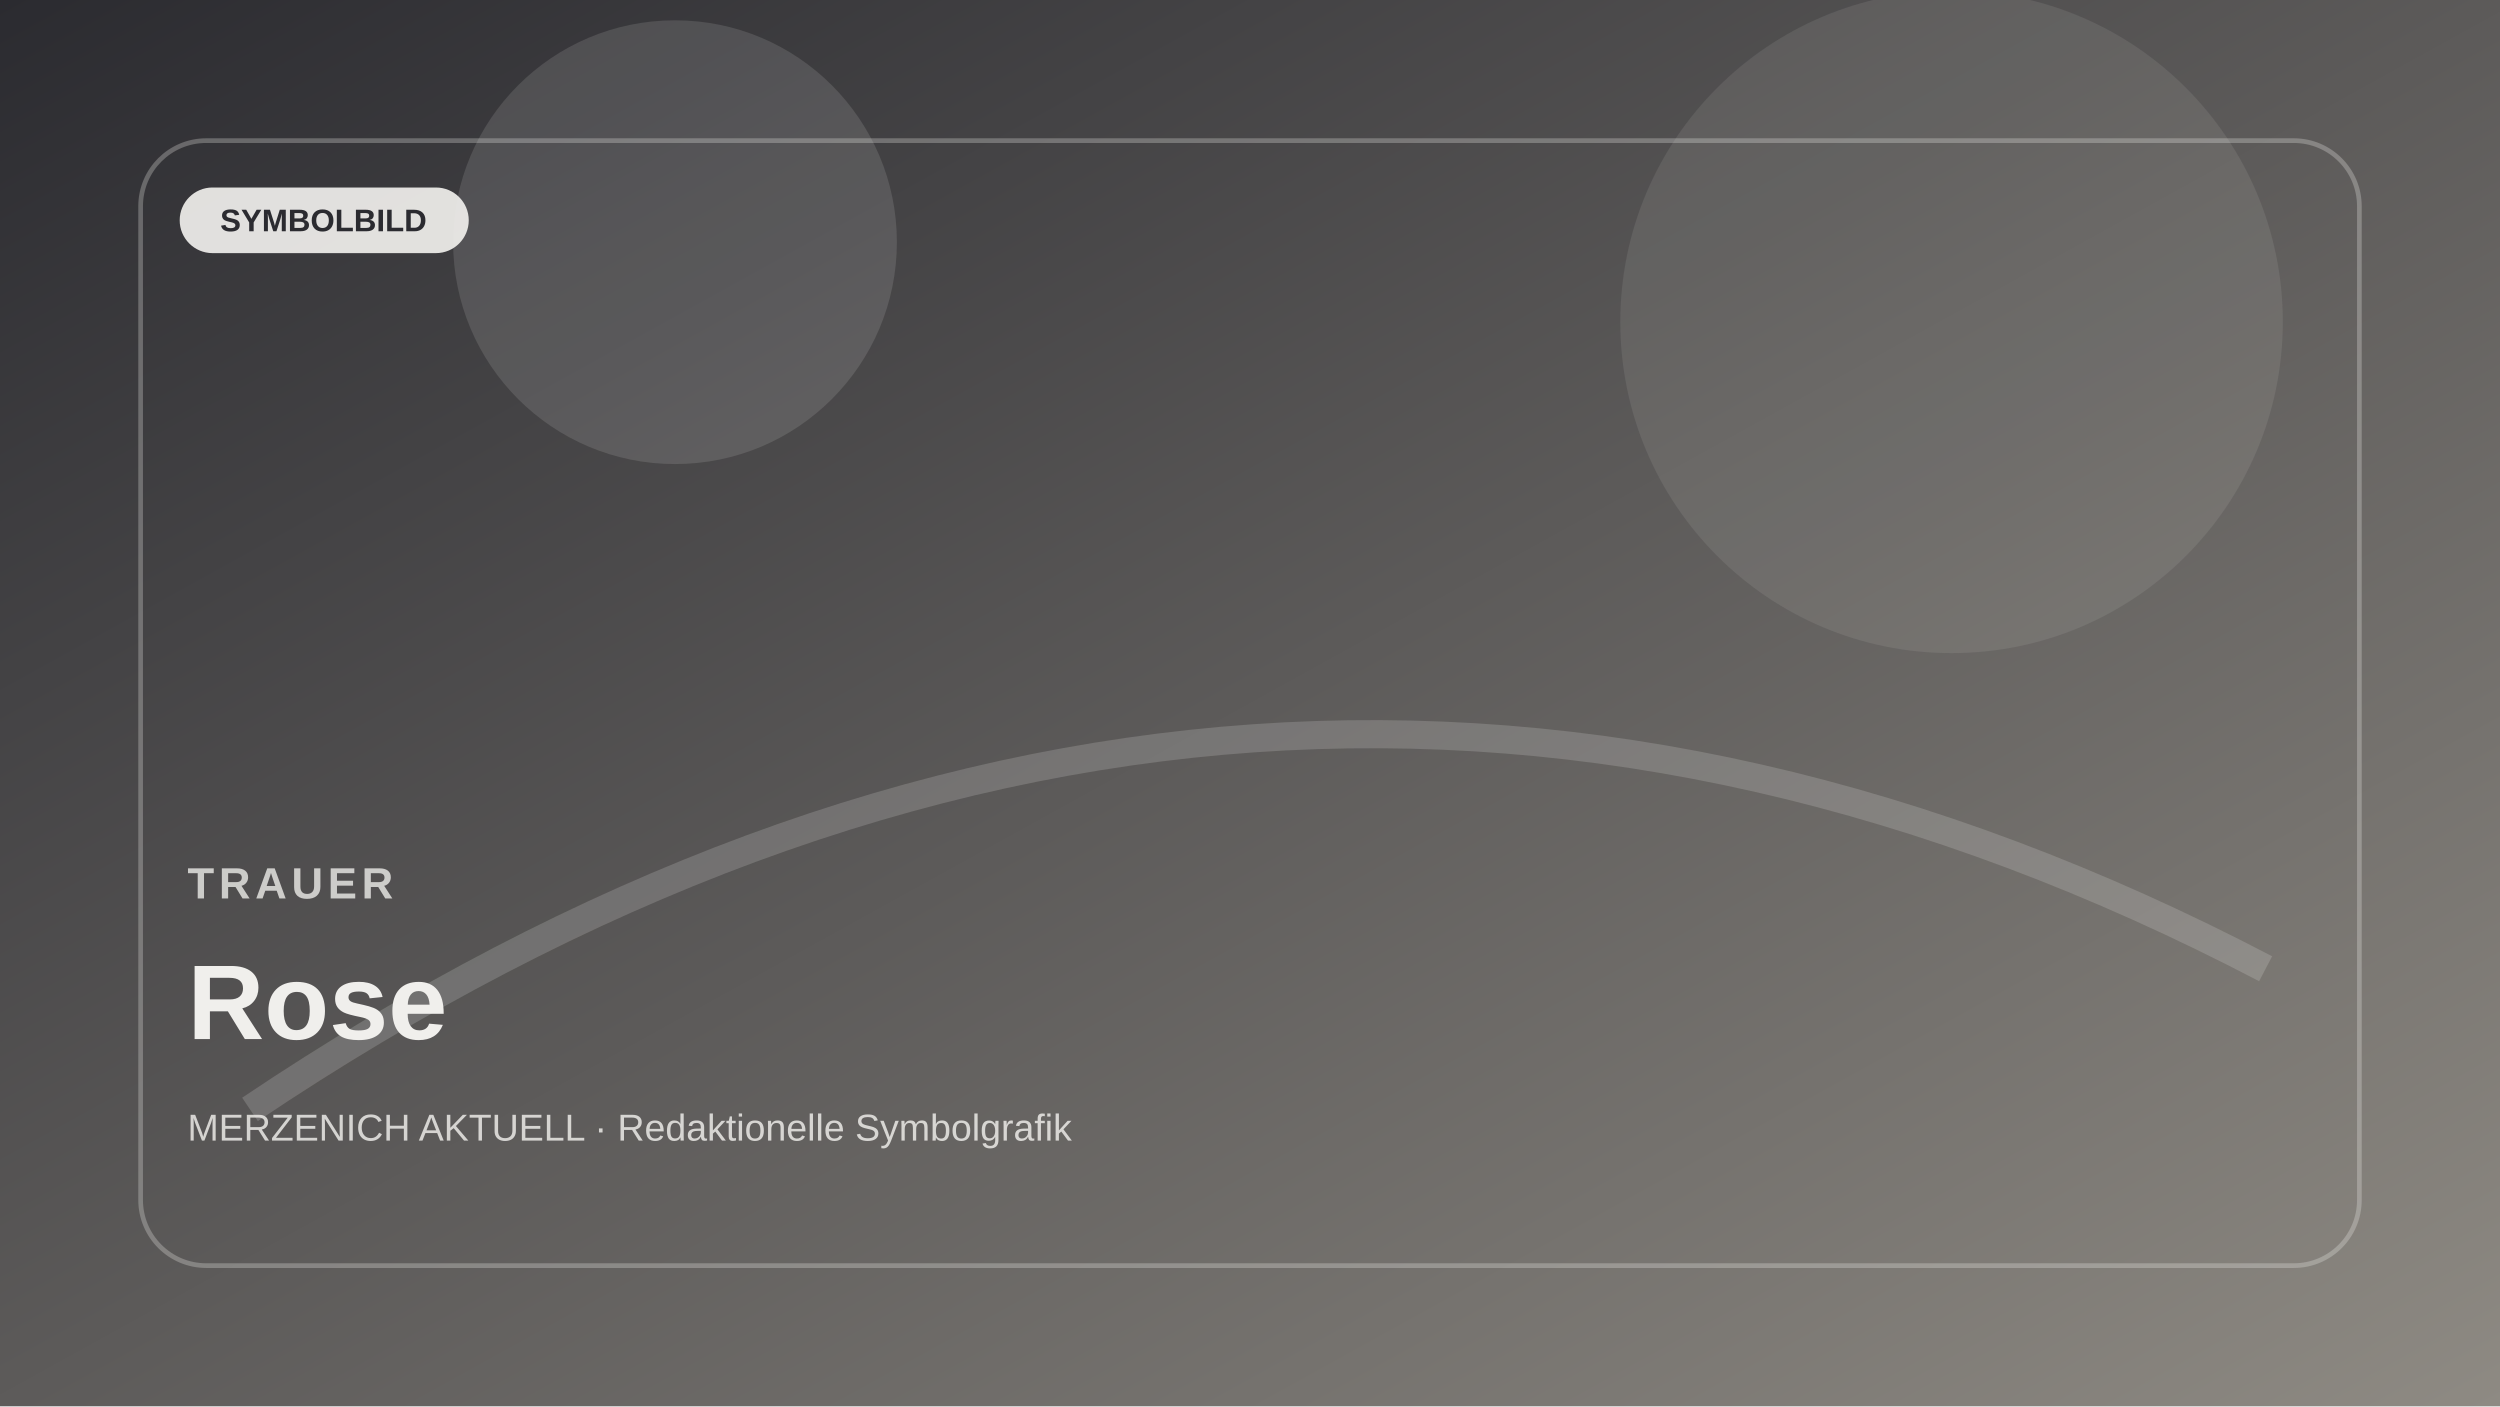
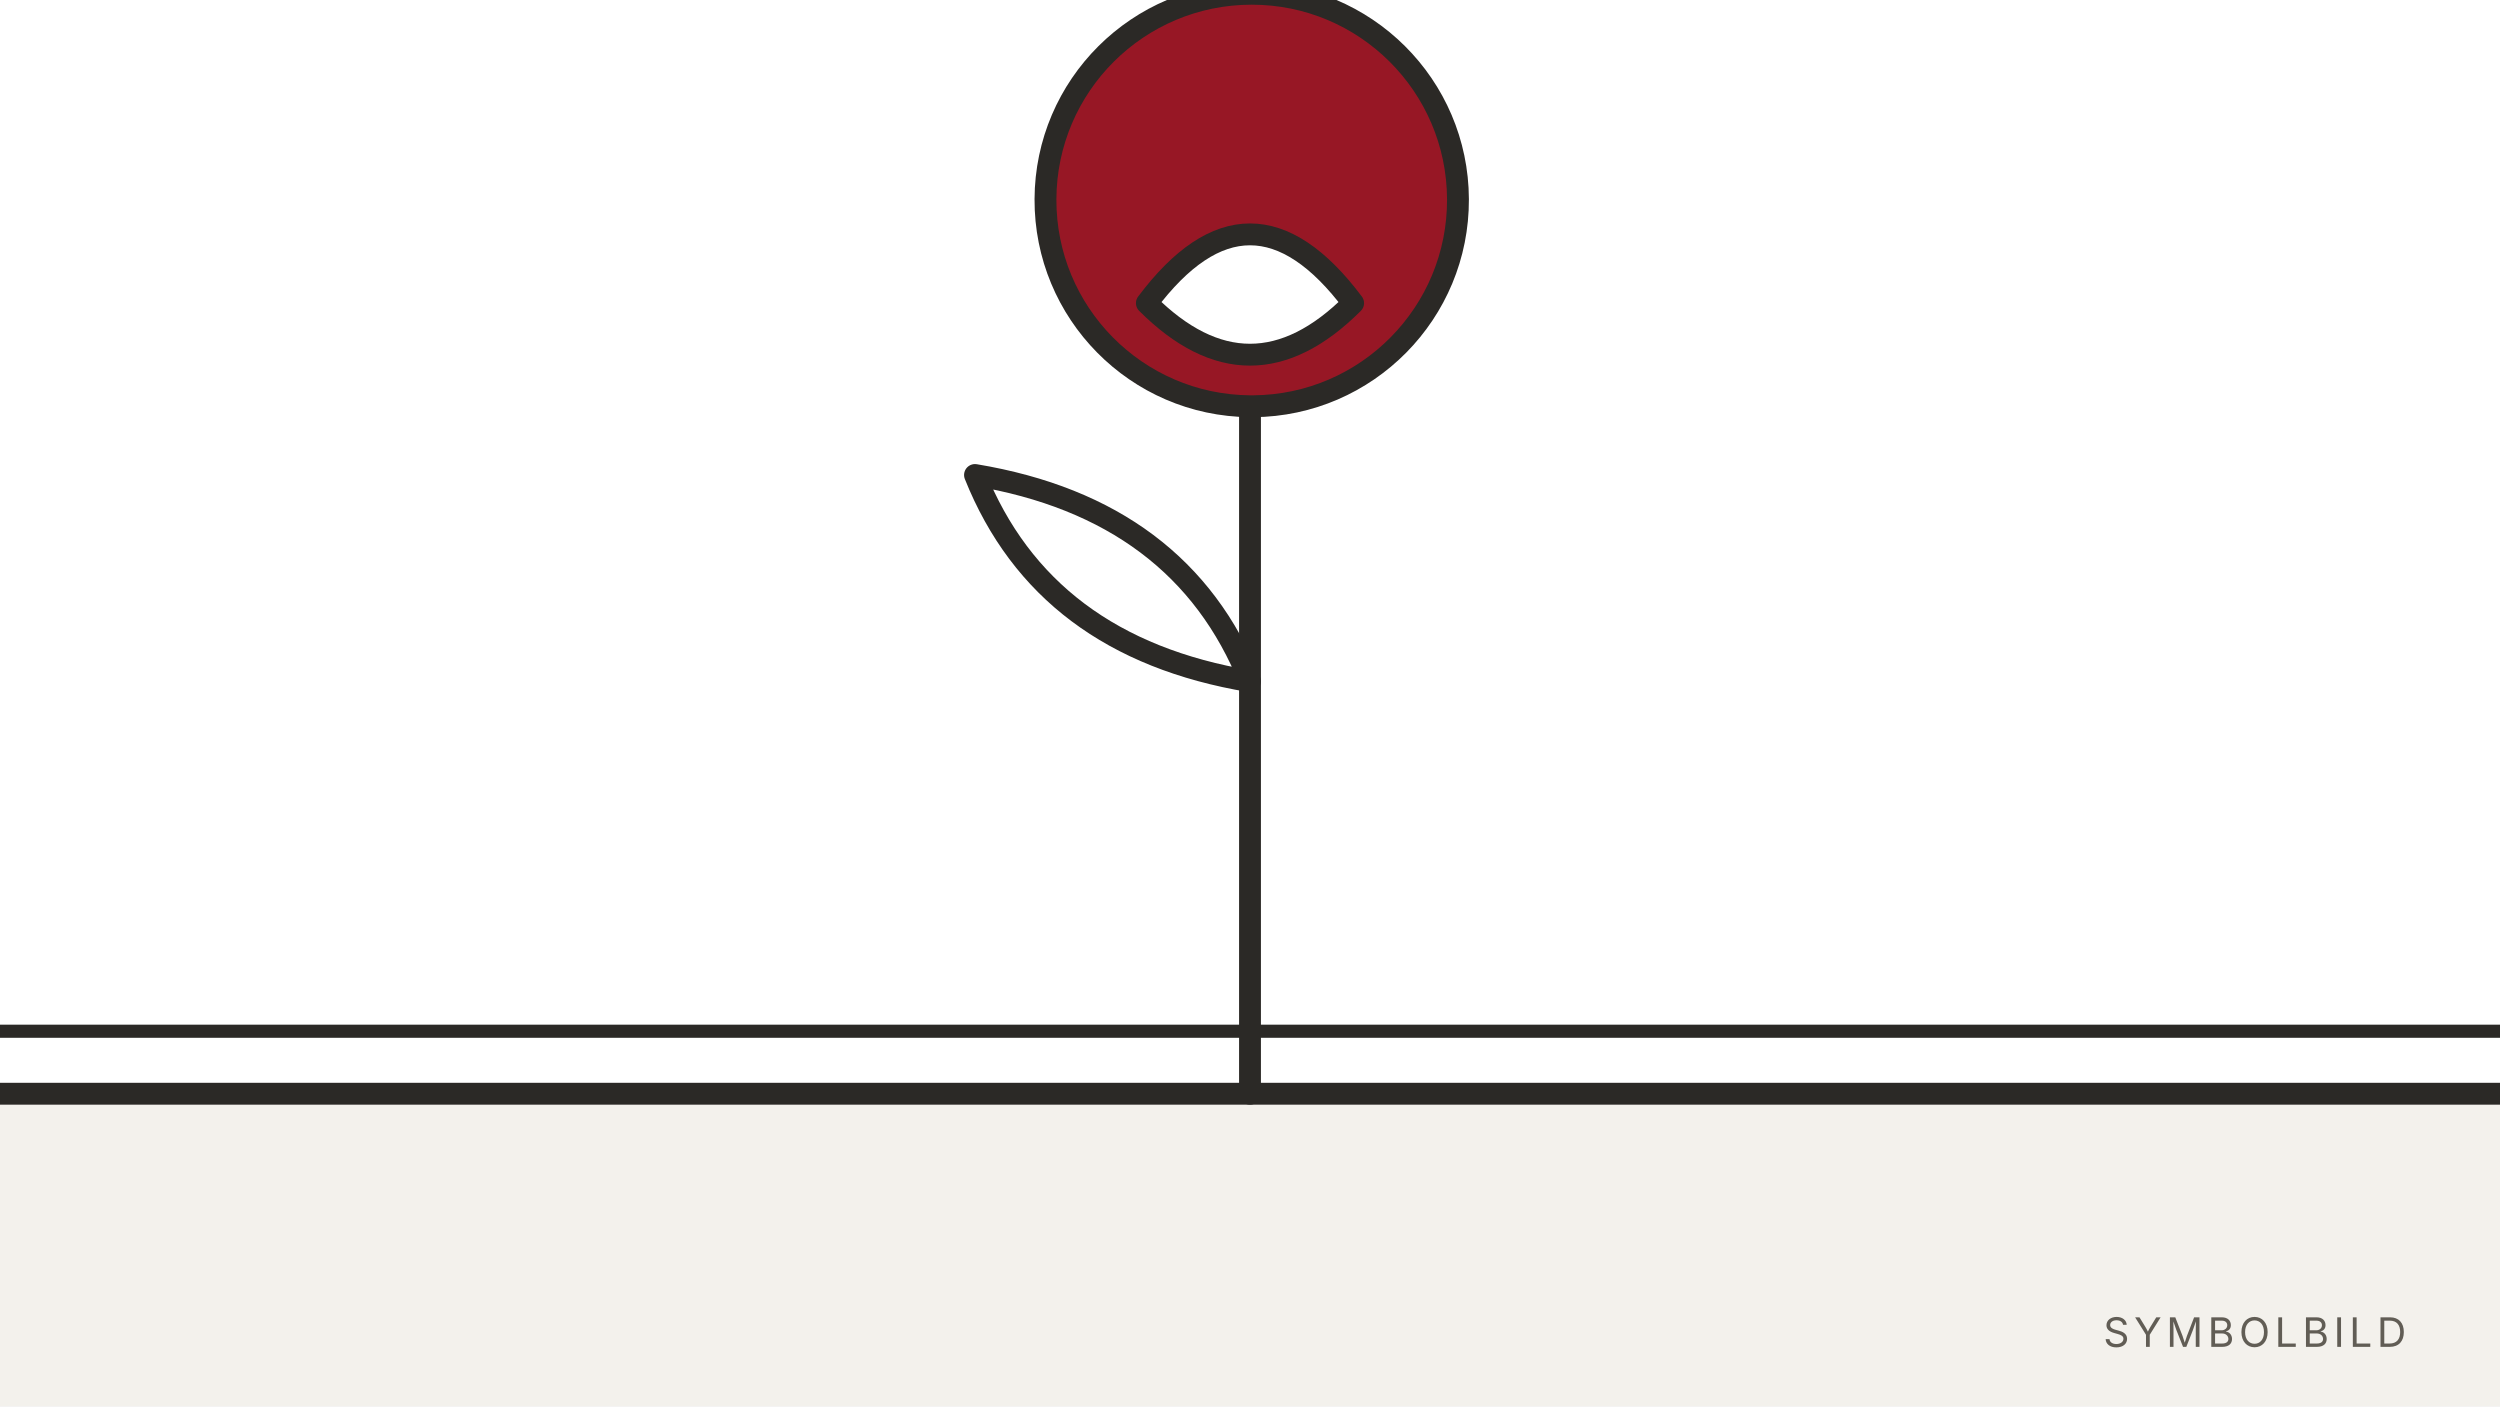
<svg xmlns="http://www.w3.org/2000/svg" viewBox="0 0 1600 900" width="1600" height="900" role="img" aria-labelledby="t d">
-   <defs>
-     <linearGradient id="g" x1="0" y1="0" x2="1" y2="1">
-       <stop stop-color="#2b2b30" />
-       <stop offset="1" stop-color="#8e8a83" />
-     </linearGradient>
-   </defs>
-   <rect width="1600" height="900" fill="url(#g)" />
-   <circle cx="432" cy="155" r="142" fill="#f0efec" opacity=".13" />
-   <circle cx="1249" cy="206" r="212" fill="#f0efec" opacity=".09" />
-   <path d="M160 710 Q800 280 1450 620" fill="none" stroke="#f0efec" stroke-width="18" opacity=".18" />
-   <rect x="90" y="90" width="1420" height="720" rx="42" fill="none" stroke="#f0efec" stroke-width="3" opacity=".28" />
-   <rect x="115" y="120" width="185" height="42" rx="21" fill="#f0efec" opacity=".92" />
-   <text x="207" y="148" text-anchor="middle" font-family="Arial,sans-serif" font-size="20" font-weight="700" fill="#2b2b30">SYMBOLBILD</text>
-   <text x="120" y="575" font-family="Arial,sans-serif" font-size="28" font-weight="700" letter-spacing="3" fill="#f0efec" opacity=".78">TRAUER</text>
-   <text x="120" y="665" font-family="Arial,sans-serif" font-size="68" font-weight="800" fill="#f0efec">Rose</text>
-   <text x="120" y="730" font-family="Arial,sans-serif" font-size="24" fill="#f0efec" opacity=".82">MERZENICH AKTUELL · Redaktionelle Symbolgrafik</text>
+   <rect width="1600" height="900" fill="#ffffff" />
+   <g stroke="#2b2926" stroke-width="14" stroke-linecap="round" stroke-linejoin="round" fill="#ffffff">
+     <rect x="0" y="700" width="1600" height="200" fill="#f3f1ec" stroke="none" />
+     <line x1="0" y1="700" x2="1600" y2="700" />
+     <line x1="0" y1="660" x2="1600" y2="660" stroke-width="8.4" />
+     <g transform="translate(800 700) scale(2.2)" stroke-width="6.36" data-form="rose">
+       <line x1="0" y1="0" x2="0" y2="-200" />
+       <path d="M0 -200 A60 60 0 1 1 1 -200 Z" fill="#971725" />
+       <path d="M-30 -230 Q0 -270 30 -230 Q0 -200 -30 -230 Z" fill="#ffffff" />
+       <path d="M0 -120 Q-60 -130 -80 -180 Q-20 -170 0 -120 Z" fill="#ffffff" />
+     </g>
+   </g>
+   <text x="1540" y="862" text-anchor="end" font-family="Inter,Arial,sans-serif" font-size="26" letter-spacing="3" fill="#615d55" stroke="none">SYMBOLBILD</text>
</svg>
